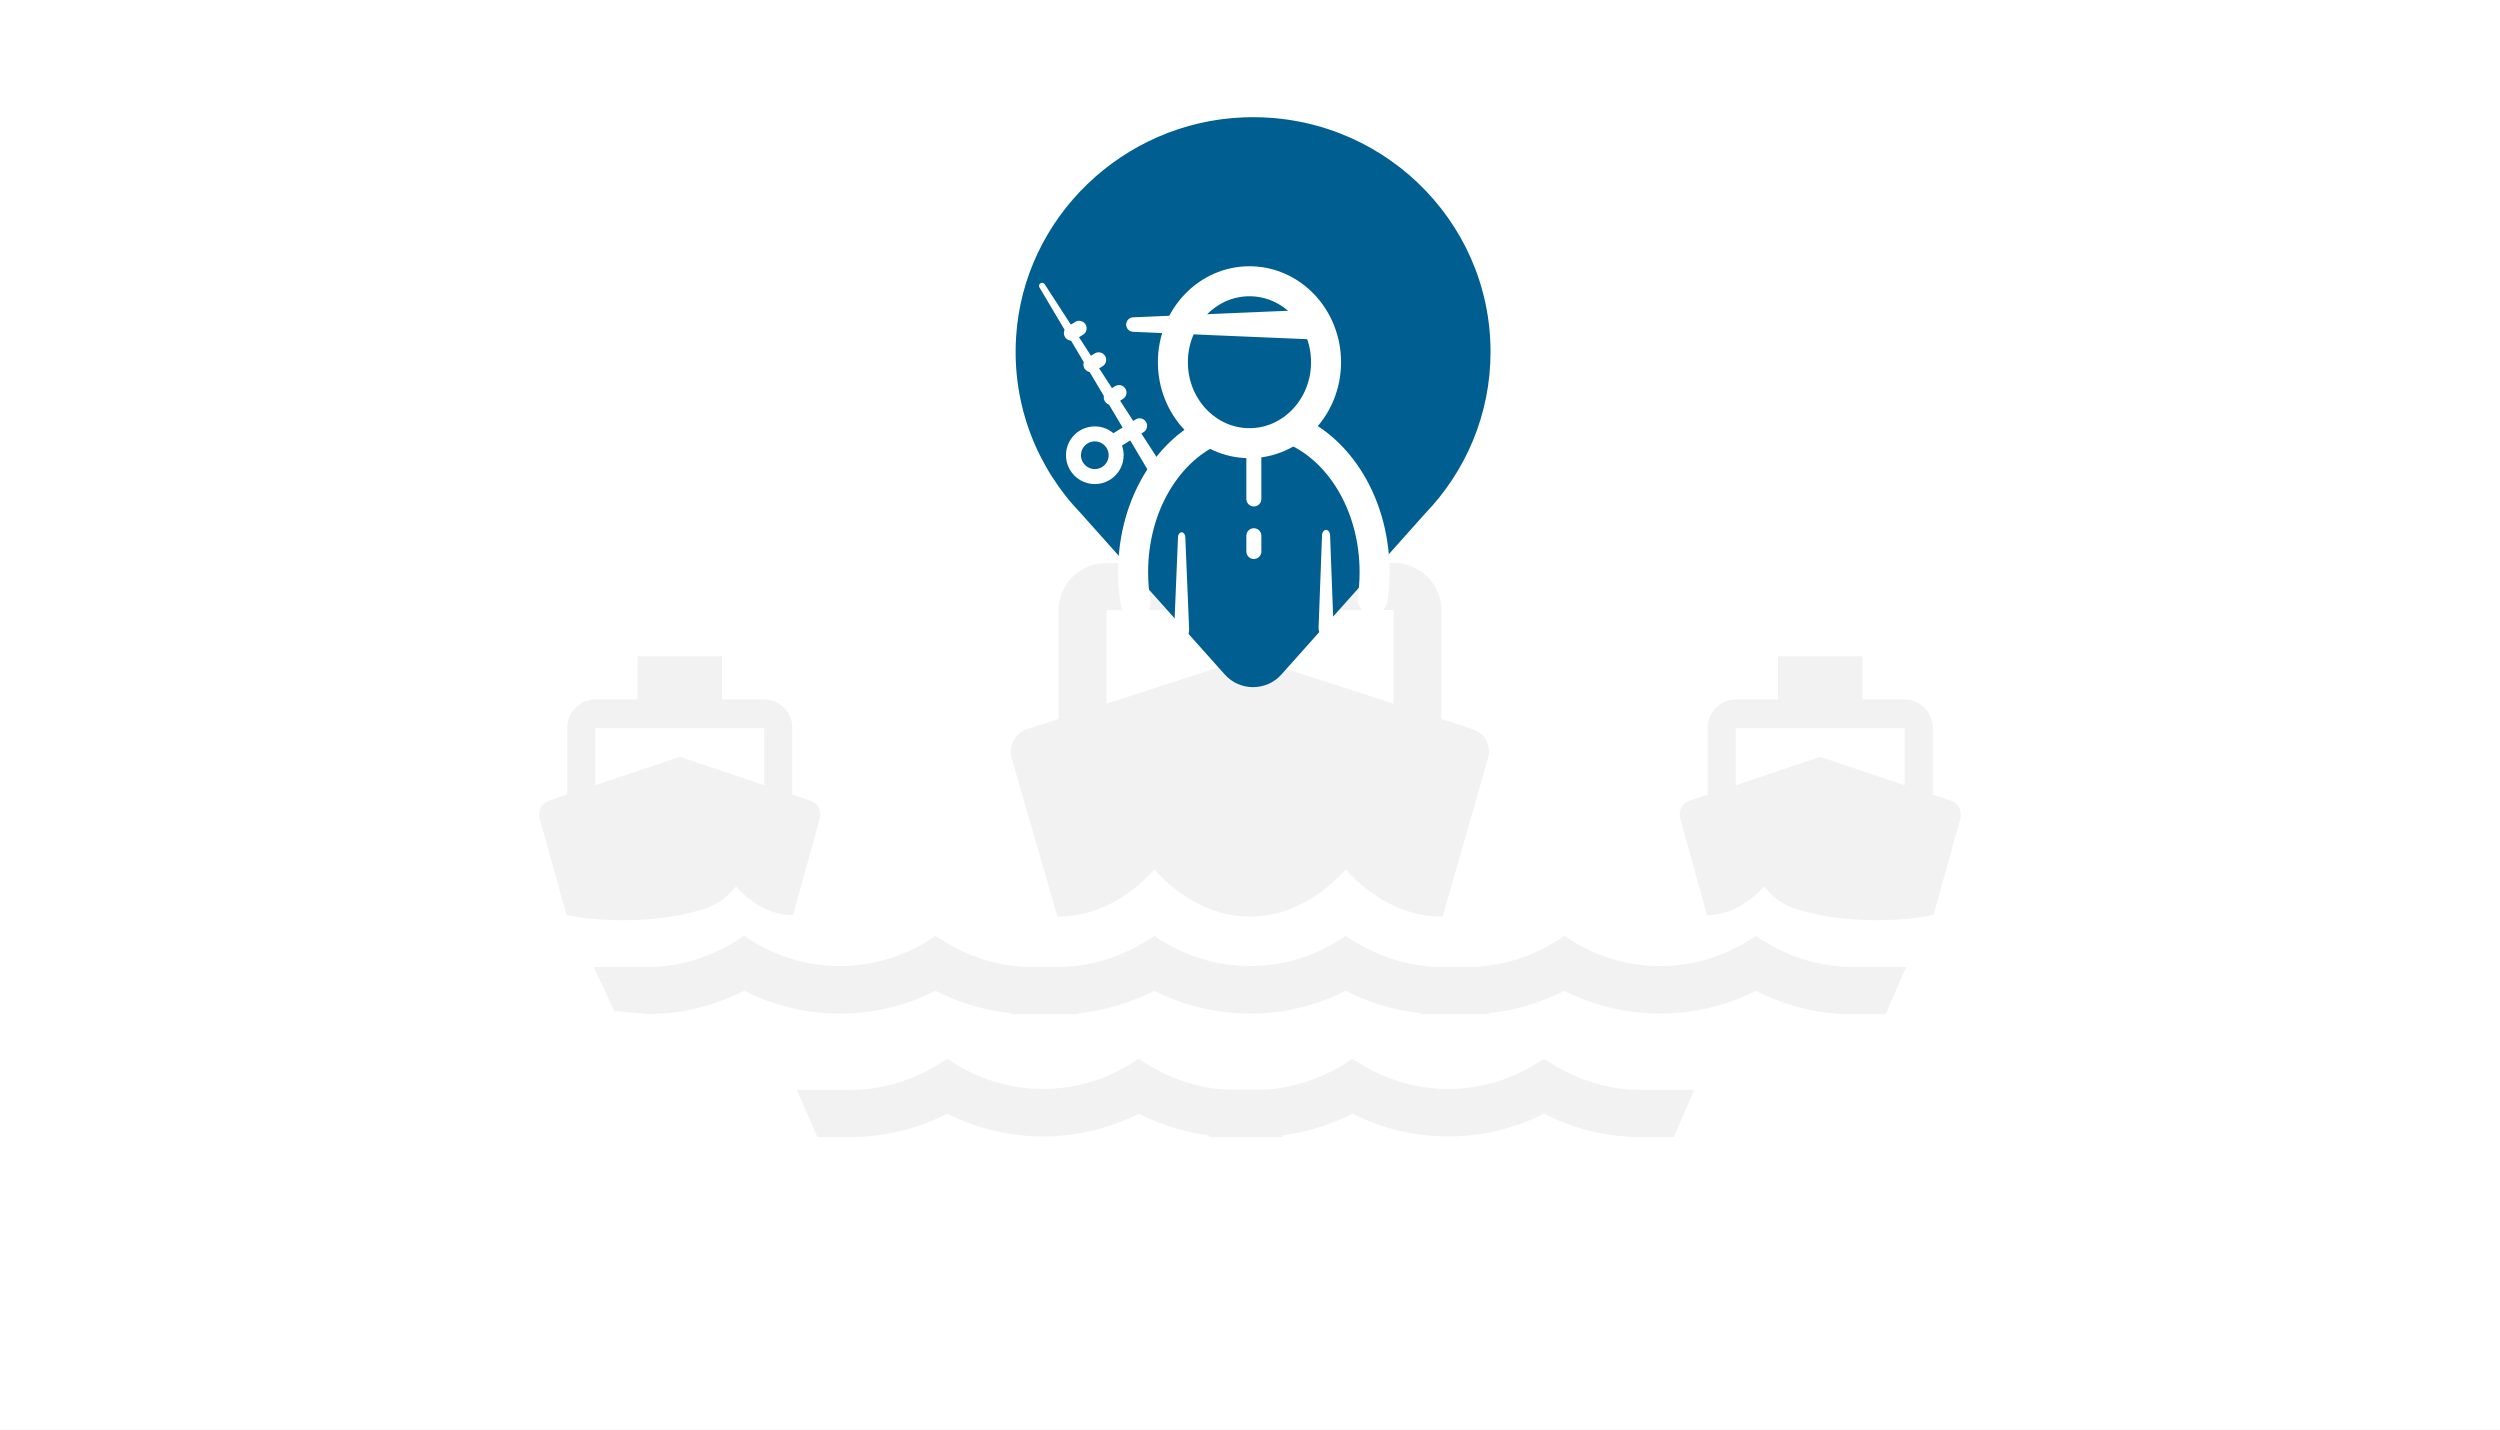
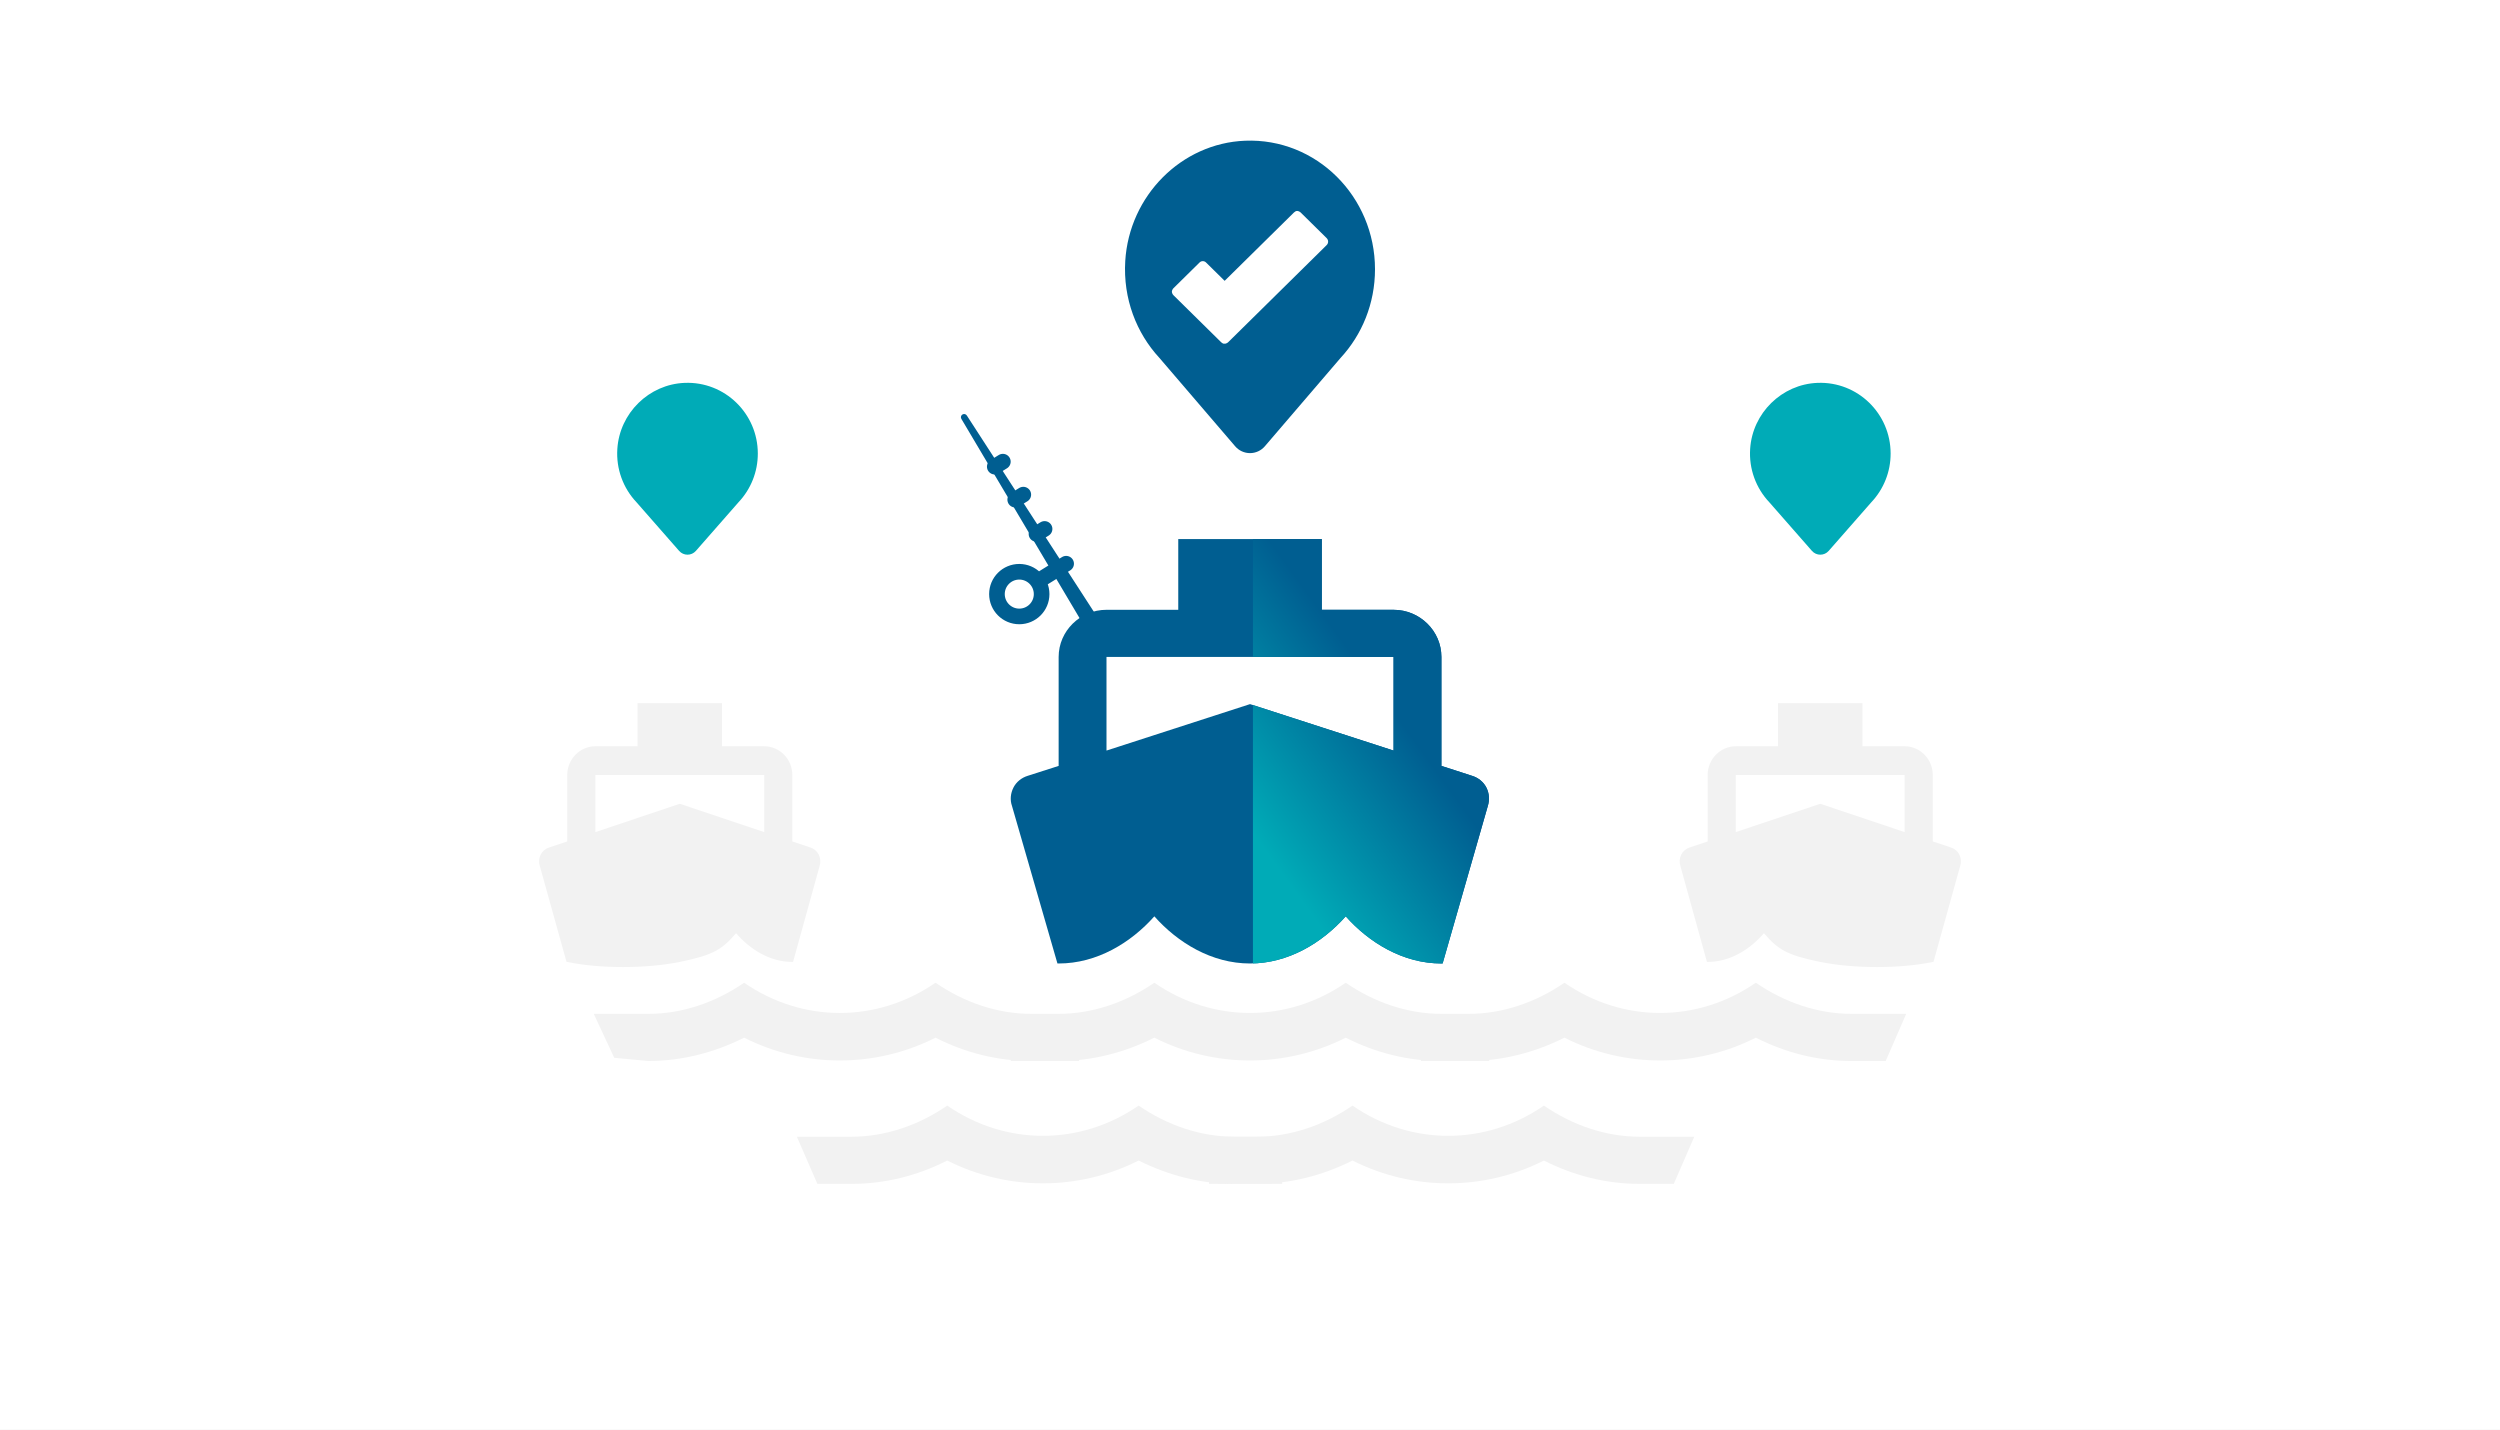
- <svg xmlns="http://www.w3.org/2000/svg" width="320" height="183" viewBox="0 0 320 183">
+ <svg xmlns="http://www.w3.org/2000/svg" xmlns:xlink="http://www.w3.org/1999/xlink" width="320" height="183" viewBox="0 0 320 183">
+   <defs>
+     <path id="a" d="M5.978 54.327L.16 34.166c-.275-.785-.183-1.63.184-2.354.367-.725 1.041-1.268 1.837-1.51l3.95-1.267V15.09c0-3.32 2.756-6.036 6.125-6.036h9.186V0h18.373v9.055h9.186c3.369 0 6.125 2.716 6.125 6.036v13.944l3.92 1.268c.795.241 1.47.784 1.837 1.509.367.724.428 1.57.183 2.354L55.28 54.327h-.153c-4.9 0-9.248-2.656-12.249-6.036-3 3.38-7.349 6.036-12.248 6.036-4.9 0-9.248-2.656-12.249-6.036-3 3.38-7.35 6.036-12.249 6.036h-.153zm6.278-39.236v11.982l18.373-5.946L49 27.073V15.091H12.256z" />
+     <linearGradient id="b" x1="46.034%" x2="19.983%" y1="53.686%" y2="81.308%">
+       <stop offset="0%" stop-color="#005E91" />
+       <stop offset="100%" stop-color="#00ABB7" />
+     </linearGradient>
+   </defs>
  <g fill="none" fill-rule="evenodd">
    <path fill="#FFF" d="M0 0h320v183H0z" />
    <g fill="#F2F2F2">
-       <path fill-rule="nonzero" d="M184.5 123.773c-4.256 0-8.512-1.418-12.248-3.984-7.471 5.162-17.025 5.162-24.497 0-3.736 2.566-7.992 3.984-12.249 3.984h-6.124v6.037h6.124c4.226 0 8.39-1.057 12.249-2.988a27.149 27.149 0 0 0 24.497 0c3.858 1.962 8.023 2.988 12.249 2.988h6.124v-6.037h-6.124zm52.494 0c-4.257 0-8.513-1.418-12.249-3.984-7.472 5.162-17.026 5.162-24.497 0-3.736 2.566-7.992 3.984-12.249 3.984h-6.124v6.037h6.124c4.226 0 8.39-1.057 12.249-2.988a27.149 27.149 0 0 0 24.497 0c3.858 1.962 8.023 2.988 12.249 2.988h4.374l2.625-6.037h-7zm-105 0c-4.257 0-8.513-1.418-12.249-3.984-7.472 5.162-17.026 5.162-24.497 0-3.736 2.566-7.992 3.984-12.249 3.984H76l2.625 5.627 4.374.41c4.226 0 8.39-1.057 12.249-2.988a27.149 27.149 0 0 0 24.497 0c3.858 1.962 8.023 2.988 12.249 2.988h6.124v-6.037h-6.124zm3.36-6.446h.152c4.9 0 9.248-2.656 12.249-6.036 3 3.38 7.35 6.036 12.249 6.036 4.899 0 9.247-2.656 12.248-6.036 3.001 3.38 7.35 6.036 12.249 6.036h.153l5.787-20.161a3.136 3.136 0 0 0-.183-2.354c-.368-.725-1.042-1.268-1.838-1.51l-3.92-1.267V78.09c0-3.32-2.755-6.036-6.124-6.036h-9.186V63h-18.373v9.055h-9.186c-3.369 0-6.125 2.716-6.125 6.036v13.944l-3.95 1.268c-.796.241-1.47.784-1.837 1.509-.367.724-.46 1.57-.184 2.354l5.818 20.161zm6.277-39.236h36.745v11.982l-18.372-5.946-18.373 5.946V78.091z" />
-       <path d="M209.869 139.5c-4.257 0-8.513-1.419-12.249-3.984-7.472 5.16-17.026 5.16-24.497 0-3.736 2.565-7.992 3.984-12.249 3.984h-6.124v6.036h6.124c4.226 0 8.39-1.056 12.249-2.988a27.149 27.149 0 0 0 24.497 0c3.858 1.962 8.023 2.988 12.249 2.988h4.374l2.625-6.036h-7z" />
-       <path d="M109 139.5c4.256 0 8.512-1.419 12.248-3.984 7.471 5.16 17.025 5.16 24.497 0 3.736 2.565 7.992 3.984 12.249 3.984h6.124v6.036h-6.124c-4.226 0-8.39-1.056-12.249-2.988a27.149 27.149 0 0 1-24.497 0c-3.858 1.962-8.023 2.988-12.249 2.988h-4.374L102 139.5h7z" />
+       <path fill-rule="nonzero" d="M184.5 129.773c-4.256 0-8.512-1.418-12.248-3.984-7.471 5.162-17.025 5.162-24.497 0-3.736 2.566-7.992 3.984-12.249 3.984h-6.124v6.037h6.124c4.226 0 8.39-1.057 12.249-2.988a27.149 27.149 0 0 0 24.497 0c3.858 1.962 8.023 2.988 12.249 2.988h6.124v-6.037h-6.124zm52.494 0c-4.257 0-8.513-1.418-12.249-3.984-7.472 5.162-17.026 5.162-24.497 0-3.736 2.566-7.992 3.984-12.249 3.984h-6.124v6.037h6.124c4.226 0 8.39-1.057 12.249-2.988a27.149 27.149 0 0 0 24.497 0c3.858 1.962 8.023 2.988 12.249 2.988h4.374l2.625-6.037h-7zm-105 0c-4.257 0-8.513-1.418-12.249-3.984-7.472 5.162-17.026 5.162-24.497 0-3.736 2.566-7.992 3.984-12.249 3.984H76l2.625 5.627 4.374.41c4.226 0 8.39-1.057 12.249-2.988a27.149 27.149 0 0 0 24.497 0c3.858 1.962 8.023 2.988 12.249 2.988h6.124v-6.037h-6.124z" />
+       <path d="M209.869 145.5c-4.257 0-8.513-1.419-12.249-3.984-7.472 5.16-17.026 5.16-24.497 0-3.736 2.565-7.992 3.984-12.249 3.984h-6.124v6.036h6.124c4.226 0 8.39-1.056 12.249-2.988a27.149 27.149 0 0 0 24.497 0c3.858 1.962 8.023 2.988 12.249 2.988h4.374l2.625-6.036h-7z" />
+       <path d="M109 145.5c4.256 0 8.512-1.419 12.248-3.984 7.471 5.16 17.025 5.16 24.497 0 3.736 2.565 7.992 3.984 12.249 3.984h6.124v6.036h-6.124c-4.226 0-8.39-1.056-12.249-2.988a27.149 27.149 0 0 1-24.497 0c-3.858 1.962-8.023 2.988-12.249 2.988h-4.374L102 145.5h7z" />
      <g fill-rule="nonzero">
-         <path d="M72.516 117.128h.09c4.108.872 10.108.872 14.407 0 4.299-.872 5.439-1.62 7.203-3.68 1.765 2.06 4.322 3.68 7.204 3.68h.09l3.404-12.294a1.977 1.977 0 0 0-.108-1.436 1.805 1.805 0 0 0-1.081-.92l-2.305-.773v-8.503c0-2.024-1.62-3.68-3.602-3.68h-5.402V84H81.61v5.521h-5.402c-1.981 0-3.602 1.657-3.602 3.681v8.503l-2.323.773a1.805 1.805 0 0 0-1.08.92 1.89 1.89 0 0 0-.109 1.436l3.422 12.294zm3.692-23.926h21.61v7.307l-10.805-3.626-10.805 3.626v-7.307z" />
+         <path d="M72.516 123.128h.09c4.108.872 10.108.872 14.407 0 4.299-.872 5.439-1.62 7.203-3.68 1.765 2.06 4.322 3.68 7.204 3.68h.09l3.404-12.294a1.977 1.977 0 0 0-.108-1.436 1.805 1.805 0 0 0-1.081-.92l-2.305-.773v-8.503c0-2.024-1.62-3.68-3.602-3.68h-5.402V90H81.61v5.521h-5.402c-1.981 0-3.602 1.657-3.602 3.681v8.503l-2.323.773a1.805 1.805 0 0 0-1.08.92 1.89 1.89 0 0 0-.109 1.436l3.422 12.294zm3.692-23.926h21.61v7.307l-10.805-3.626-10.805 3.626v-7.307z" />
      </g>
      <g fill-rule="nonzero">
-         <path d="M247.484 117.128h-.09c-4.108.872-10.108.872-14.407 0-4.299-.872-5.439-1.62-7.203-3.68-1.765 2.06-4.322 3.68-7.204 3.68h-.09l-3.404-12.294a1.977 1.977 0 0 1 .108-1.436 1.805 1.805 0 0 1 1.081-.92l2.305-.773v-8.503c0-2.024 1.62-3.68 3.602-3.68h5.402V84h10.806v5.521h5.402c1.981 0 3.602 1.657 3.602 3.681v8.503l2.323.773c.468.147.865.479 1.08.92.217.442.27.957.109 1.436l-3.422 12.294zm-3.692-23.926h-21.61v7.307l10.805-3.626 10.805 3.626v-7.307z" />
+         <path d="M247.484 123.128h-.09c-4.108.872-10.108.872-14.407 0-4.299-.872-5.439-1.62-7.203-3.68-1.765 2.06-4.322 3.68-7.204 3.68h-.09l-3.404-12.294a1.977 1.977 0 0 1 .108-1.436 1.805 1.805 0 0 1 1.081-.92l2.305-.773v-8.503c0-2.024 1.62-3.68 3.602-3.68h5.402V90h10.806v5.521h5.402c1.981 0 3.602 1.657 3.602 3.681v8.503l2.323.773c.468.147.865.479 1.08.92.217.442.27.957.109 1.436l-3.422 12.294zm-3.692-23.926h-21.61v7.307l10.805-3.626 10.805 3.626v-7.307z" />
      </g>
    </g>
-     <path fill="#005E91" d="M159.201 15.023c-15.466.584-28.181 12.829-29.14 28.093-.552 8.775 2.713 16.8 8.31 22.614l18.4 20.608c1.923 2.155 5.324 2.155 7.248 0l18.4-20.609c5.188-5.387 8.37-12.674 8.37-20.695 0-16.98-14.258-30.667-31.588-30.011z" />
-     <path stroke="#FFF" stroke-linecap="round" stroke-linejoin="round" stroke-width="3.84" d="M145.353 77.112a23.88 23.88 0 0 1-.315-3.88c0-7.977 3.892-14.82 9.44-17.744M166.126 55.294c5.75 2.804 9.822 9.778 9.822 17.937 0 1.185-.085 2.344-.25 3.469" />
-     <path stroke="#FFF" stroke-linecap="round" stroke-linejoin="round" stroke-width="1.92" d="M160.493 56.934v6.933M160.493 68.573v2.018" />
-     <path fill="#FFF" d="M151.719 68.75l.489 11.766c.03.74-.374 1.375-.901 1.418-.527.043-.98-.523-1.01-1.263a1.407 1.407 0 0 1 0-.155l.487-11.766c.015-.362.237-.64.494-.616.24.018.427.288.44.616M170.252 68.51l.439 11.751c.027.74-.379 1.37-.905 1.409-.528.038-.979-.53-1.006-1.27a3.381 3.381 0 0 1 0-.139l.44-11.75c.014-.401.256-.708.542-.686.267.019.475.321.49.685M133.723 36.384l15.686 24.23a.955.955 0 1 1-1.604 1.04l-.02-.032-14.73-24.824a.392.392 0 0 1 .668-.414" />
-     <path stroke="#FFF" stroke-linecap="round" stroke-linejoin="round" stroke-width="1.92" d="M138.129 42.023l-.99.615M140.629 46.056l-.99.614M143.23 50.25l-.99.615M145.867 54.503l-3.486 2.161M142.868 58.22a2.732 2.732 0 1 1-5.463-.002 2.732 2.732 0 0 1 5.463.002z" />
-     <path stroke="#FFF" stroke-linecap="round" stroke-linejoin="round" stroke-width="3.84" d="M169.735 46.363c0 5.723-4.389 10.363-9.803 10.363-5.415 0-9.804-4.64-9.804-10.363 0-5.724 4.389-10.363 9.804-10.363 5.414 0 9.803 4.64 9.803 10.363z" />
-     <path fill="#FFF" d="M145.038 40.616l23.214-.982a1.912 1.912 0 1 1 0 3.821l-23.214-.982a.931.931 0 0 1-.89-.967.933.933 0 0 1 .89-.89" />
+     <path fill="#005E91" d="M123.756 53.188l16.417 25.364a1 1 0 0 1-1.68 1.087l-.02-.033-15.415-25.985a.41.41 0 0 1 .698-.433" />
+     <path stroke="#005E91" stroke-linecap="round" stroke-linejoin="round" stroke-width="2" d="M128.367 59.091l-1.037.643M130.983 63.312l-1.036.643M133.706 67.702l-1.037.643M136.466 72.154l-3.648 2.263M133.327 76.044a2.859 2.859 0 1 1-5.718 0 2.859 2.859 0 0 1 5.718 0z" />
+     <g transform="translate(129.375 69)">
+       <mask id="c" fill="#fff">
+         <use xlink:href="#a" />
+       </mask>
+       <use fill="#005E91" xlink:href="#a" />
+       <path fill="url(#b)" d="M31-11h53v78H31z" mask="url(#c)" />
+     </g>
+     <path fill="#00ABB7" d="M87.647 49.007c5.131-.198 9.353 3.93 9.353 9.05a9.054 9.054 0 0 1-2.478 6.24l-5.449 6.216c-.57.65-1.576.65-2.146 0l-5.448-6.215a9.067 9.067 0 0 1-2.461-6.82c.284-4.602 4.05-8.295 8.629-8.471z" />
+     <path fill="#005E91" d="M159.372 18.012c9.123-.36 16.628 7.146 16.628 16.455 0 4.398-1.675 8.394-4.406 11.347l-9.686 11.3a2.497 2.497 0 0 1-3.815 0l-9.687-11.3c-2.946-3.187-4.664-7.587-4.374-12.398.505-8.37 7.198-15.083 15.34-15.404z" />
+     <path fill="#00ABB7" d="M232.647 49.007c5.131-.198 9.353 3.93 9.353 9.05a9.054 9.054 0 0 1-2.478 6.24l-5.449 6.216c-.57.65-1.576.65-2.146 0l-5.448-6.215a9.067 9.067 0 0 1-2.461-6.82c.284-4.602 4.05-8.295 8.629-8.471z" />
+     <g fill="#FFF" fill-rule="nonzero">
+       <path d="M169.811 30.48a.624.624 0 0 1 0 .894l-12.602 12.427c-.101.1-.303.199-.454.199v-.05l-.05.05c-.152 0-.303-.1-.404-.199l-6.1-6.014a.736.736 0 0 1-.201-.448c0-.149.1-.348.202-.447l3.327-3.28a.586.586 0 0 1 .857 0l2.369 2.335 8.872-8.748c.1-.1.252-.199.403-.199.151 0 .353.1.454.199l3.327 3.28z" />
+     </g>
  </g>
</svg>
